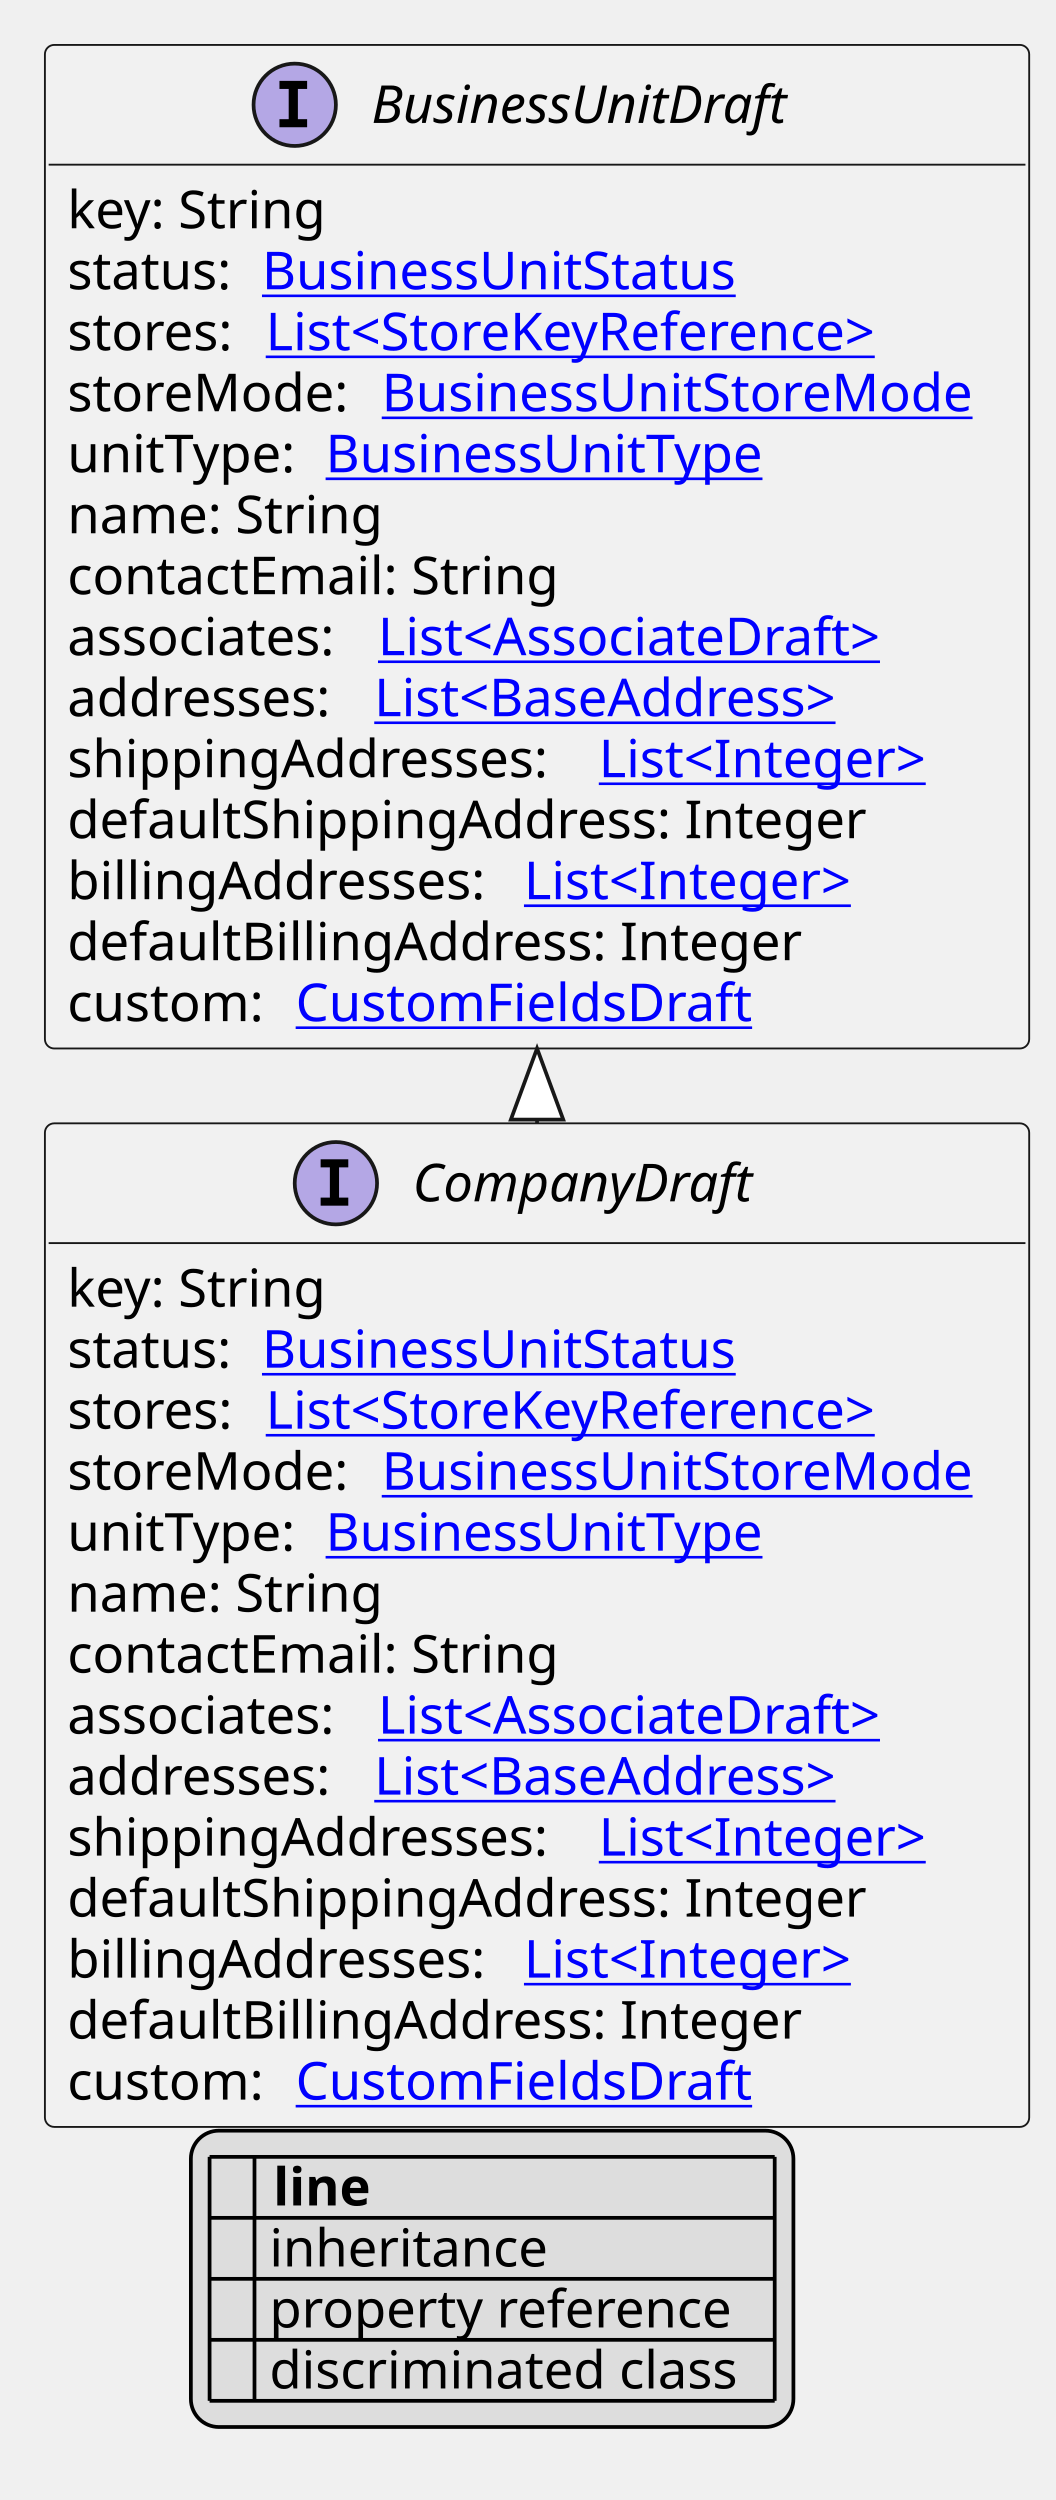
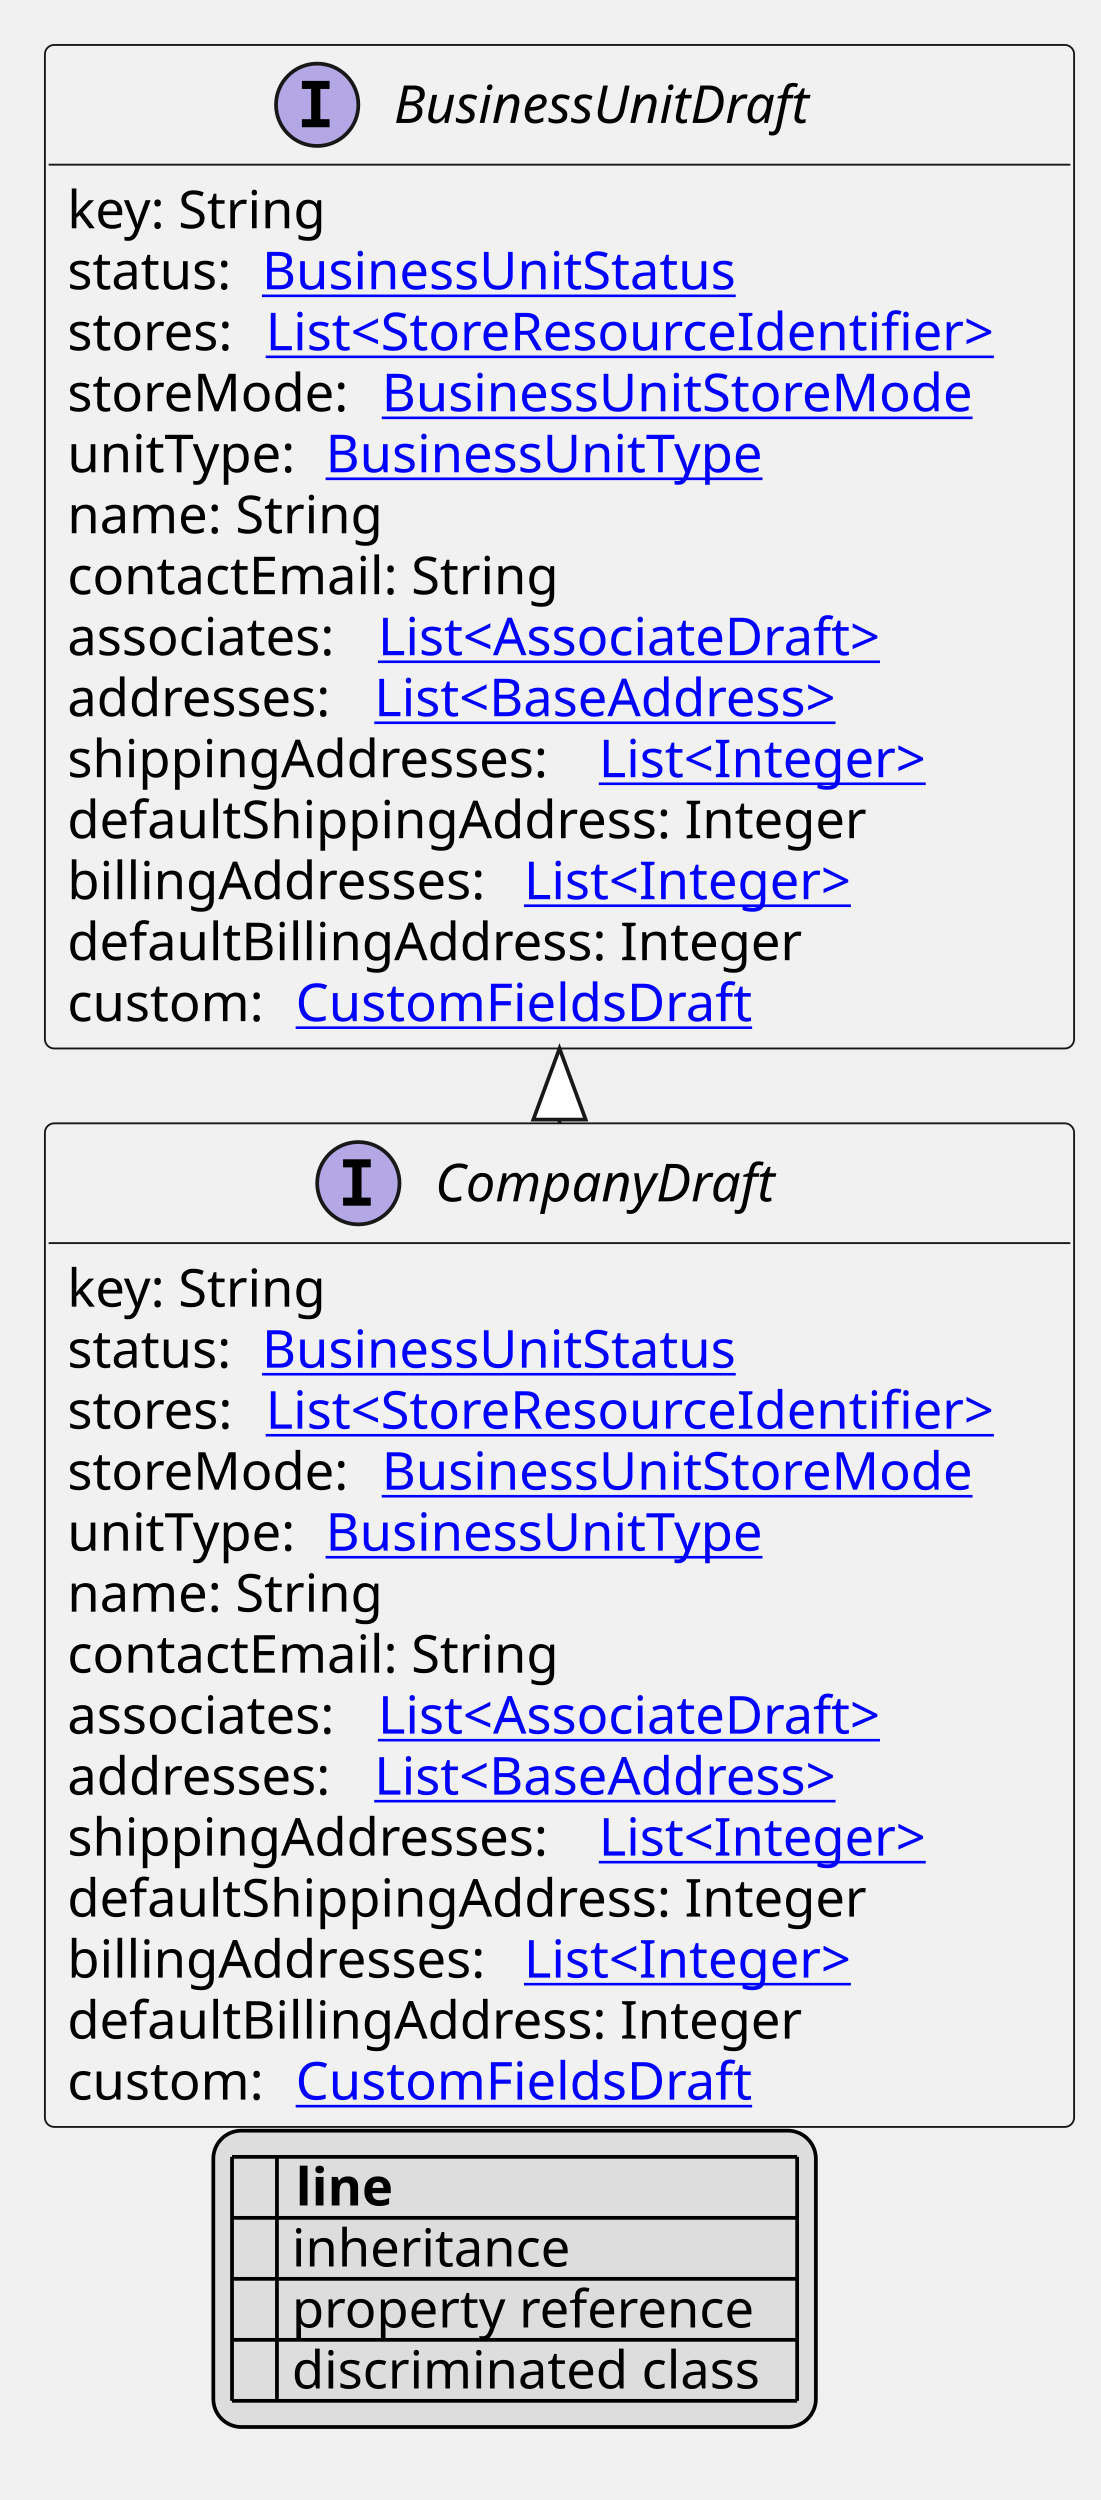
- <svg xmlns="http://www.w3.org/2000/svg" xmlns:xlink="http://www.w3.org/1999/xlink" contentStyleType="text/css" height="668px" preserveAspectRatio="none" style="width:282px;height:668px;background:#FFFFFF;" version="1.1" viewBox="0 0 282 668" width="282px" zoomAndPan="magnify">
+ <svg xmlns="http://www.w3.org/2000/svg" xmlns:xlink="http://www.w3.org/1999/xlink" contentStyleType="text/css" height="668px" preserveAspectRatio="none" style="width:294px;height:668px;background:#FFFFFF;" version="1.1" viewBox="0 0 294 668" width="294px" zoomAndPan="magnify">
  <defs>
-     <filter height="1" id="b1l1eirqxkw5de0" width="1" x="0" y="0">
+     <filter height="1" id="bcodkmiu2jjua0" width="1" x="0" y="0">
      <feFlood flood-color="#000000" result="flood" />
      <feComposite in="SourceGraphic" in2="flood" operator="over" />
    </filter>
-     <filter height="1" id="b1l1eirqxkw5de1" width="1" x="0" y="0">
+     <filter height="1" id="bcodkmiu2jjua1" width="1" x="0" y="0">
      <feFlood flood-color="#008000" result="flood" />
      <feComposite in="SourceGraphic" in2="flood" operator="over" />
    </filter>
-     <filter height="1" id="b1l1eirqxkw5de2" width="1" x="0" y="0">
+     <filter height="1" id="bcodkmiu2jjua2" width="1" x="0" y="0">
      <feFlood flood-color="#0000FF" result="flood" />
      <feComposite in="SourceGraphic" in2="flood" operator="over" />
    </filter>
  </defs>
  <g>
    <a href="CompanyDraft.svg" target="_top" title="CompanyDraft.svg" xlink:actuate="onRequest" xlink:href="CompanyDraft.svg" xlink:show="new" xlink:title="CompanyDraft.svg" xlink:type="simple">
      <g id="elem_CompanyDraft">
-         <rect codeLine="10" fill="#F1F1F1" height="268.156" id="CompanyDraft" rx="2.5" ry="2.5" style="stroke:#181818;stroke-width:0.5;" width="263" x="12" y="300.156" />
-         <ellipse cx="89.75" cy="316.156" fill="#B4A7E5" rx="11" ry="11" style="stroke:#181818;stroke-width:1.0;" />
-         <path d="M85.672,311.922 L85.672,309.766 L93.062,309.766 L93.062,311.922 L90.594,311.922 L90.594,320 L93.062,320 L93.062,322.156 L85.672,322.156 L85.672,320 L88.141,320 L88.141,311.922 L85.672,311.922 Z " fill="#000000" />
-         <text fill="#000000" font-family="sans-serif" font-size="14" font-style="italic" lengthAdjust="spacing" textLength="99" x="110.25" y="321.003">CompanyDraft</text>
-         <line style="stroke:#181818;stroke-width:0.5;" x1="13" x2="274" y1="332.156" y2="332.156" />
+         <rect codeLine="10" fill="#F1F1F1" height="268.156" id="CompanyDraft" rx="2.5" ry="2.5" style="stroke:#181818;stroke-width:0.5;" width="275" x="12" y="300.156" />
+         <ellipse cx="95.75" cy="316.156" fill="#B4A7E5" rx="11" ry="11" style="stroke:#181818;stroke-width:1.0;" />
+         <path d="M91.672,311.922 L91.672,309.766 L99.062,309.766 L99.062,311.922 L96.594,311.922 L96.594,320 L99.062,320 L99.062,322.156 L91.672,322.156 L91.672,320 L94.141,320 L94.141,311.922 L91.672,311.922 Z " fill="#000000" />
+         <text fill="#000000" font-family="sans-serif" font-size="14" font-style="italic" lengthAdjust="spacing" textLength="99" x="116.25" y="321.003">CompanyDraft</text>
+         <line style="stroke:#181818;stroke-width:0.5;" x1="13" x2="286" y1="332.156" y2="332.156" />
        <text fill="#000000" font-family="sans-serif" font-size="14" lengthAdjust="spacing" textLength="73" x="18" y="349.151">key: String</text>
        <text fill="#000000" font-family="sans-serif" font-size="14" lengthAdjust="spacing" textLength="48" x="18" y="365.448">status:</text>
        <a href="BusinessUnitStatus.svg" target="_top" title="BusinessUnitStatus.svg" xlink:actuate="onRequest" xlink:href="BusinessUnitStatus.svg" xlink:show="new" xlink:title="BusinessUnitStatus.svg" xlink:type="simple">
          <text fill="#0000FF" font-family="sans-serif" font-size="14" lengthAdjust="spacing" text-decoration="underline" textLength="135" x="70" y="365.448">BusinessUnitStatus</text>
        </a>
        <text fill="#000000" font-family="sans-serif" font-size="14" lengthAdjust="spacing" textLength="49" x="18" y="381.745">stores:</text>
-         <a href="StoreKeyReference.svg" target="_top" title="StoreKeyReference.svg" xlink:actuate="onRequest" xlink:href="StoreKeyReference.svg" xlink:show="new" xlink:title="StoreKeyReference.svg" xlink:type="simple">
-           <text fill="#0000FF" font-family="sans-serif" font-size="14" lengthAdjust="spacing" text-decoration="underline" textLength="181" x="71" y="381.745">List&lt;StoreKeyReference&gt;</text>
+         <a href="StoreResourceIdentifier.svg" target="_top" title="StoreResourceIdentifier.svg" xlink:actuate="onRequest" xlink:href="StoreResourceIdentifier.svg" xlink:show="new" xlink:title="StoreResourceIdentifier.svg" xlink:type="simple">
+           <text fill="#0000FF" font-family="sans-serif" font-size="14" lengthAdjust="spacing" text-decoration="underline" textLength="210" x="71" y="381.745">List&lt;StoreResourceIdentifier&gt;</text>
        </a>
        <text fill="#000000" font-family="sans-serif" font-size="14" lengthAdjust="spacing" textLength="80" x="18" y="398.042">storeMode:</text>
        <a href="BusinessUnitStoreMode.svg" target="_top" title="BusinessUnitStoreMode.svg" xlink:actuate="onRequest" xlink:href="BusinessUnitStoreMode.svg" xlink:show="new" xlink:title="BusinessUnitStoreMode.svg" xlink:type="simple">
          <text fill="#0000FF" font-family="sans-serif" font-size="14" lengthAdjust="spacing" text-decoration="underline" textLength="167" x="102" y="398.042">BusinessUnitStoreMode</text>
        </a>
        <text fill="#000000" font-family="sans-serif" font-size="14" lengthAdjust="spacing" textLength="65" x="18" y="414.339">unitType:</text>
        <a href="BusinessUnitType.svg" target="_top" title="BusinessUnitType.svg" xlink:actuate="onRequest" xlink:href="BusinessUnitType.svg" xlink:show="new" xlink:title="BusinessUnitType.svg" xlink:type="simple">
          <text fill="#0000FF" font-family="sans-serif" font-size="14" lengthAdjust="spacing" text-decoration="underline" textLength="125" x="87" y="414.339">BusinessUnitType</text>
        </a>
        <text fill="#000000" font-family="sans-serif" font-size="14" lengthAdjust="spacing" textLength="88" x="18" y="430.636">name: String</text>
        <text fill="#000000" font-family="sans-serif" font-size="14" lengthAdjust="spacing" textLength="137" x="18" y="446.933">contactEmail: String</text>
        <text fill="#000000" font-family="sans-serif" font-size="14" lengthAdjust="spacing" textLength="79" x="18" y="463.229">associates:</text>
        <a href="AssociateDraft.svg" target="_top" title="AssociateDraft.svg" xlink:actuate="onRequest" xlink:href="AssociateDraft.svg" xlink:show="new" xlink:title="AssociateDraft.svg" xlink:type="simple">
          <text fill="#0000FF" font-family="sans-serif" font-size="14" lengthAdjust="spacing" text-decoration="underline" textLength="147" x="101" y="463.229">List&lt;AssociateDraft&gt;</text>
        </a>
        <text fill="#000000" font-family="sans-serif" font-size="14" lengthAdjust="spacing" textLength="78" x="18" y="479.526">addresses:</text>
        <a href="BaseAddress.svg" target="_top" title="BaseAddress.svg" xlink:actuate="onRequest" xlink:href="BaseAddress.svg" xlink:show="new" xlink:title="BaseAddress.svg" xlink:type="simple">
          <text fill="#0000FF" font-family="sans-serif" font-size="14" lengthAdjust="spacing" text-decoration="underline" textLength="139" x="100" y="479.526">List&lt;BaseAddress&gt;</text>
        </a>
        <text fill="#000000" font-family="sans-serif" font-size="14" lengthAdjust="spacing" textLength="138" x="18" y="495.823">shippingAddresses:</text>
        <a href="Integer.svg" target="_top" title="Integer.svg" xlink:actuate="onRequest" xlink:href="Integer.svg" xlink:show="new" xlink:title="Integer.svg" xlink:type="simple">
          <text fill="#0000FF" font-family="sans-serif" font-size="14" lengthAdjust="spacing" text-decoration="underline" textLength="96" x="160" y="495.823">List&lt;Integer&gt;</text>
        </a>
        <text fill="#000000" font-family="sans-serif" font-size="14" lengthAdjust="spacing" textLength="222" x="18" y="512.12">defaultShippingAddress: Integer</text>
        <text fill="#000000" font-family="sans-serif" font-size="14" lengthAdjust="spacing" textLength="118" x="18" y="528.417">billingAddresses:</text>
        <a href="Integer.svg" target="_top" title="Integer.svg" xlink:actuate="onRequest" xlink:href="Integer.svg" xlink:show="new" xlink:title="Integer.svg" xlink:type="simple">
          <text fill="#0000FF" font-family="sans-serif" font-size="14" lengthAdjust="spacing" text-decoration="underline" textLength="96" x="140" y="528.417">List&lt;Integer&gt;</text>
        </a>
        <text fill="#000000" font-family="sans-serif" font-size="14" lengthAdjust="spacing" textLength="202" x="18" y="544.714">defaultBillingAddress: Integer</text>
        <text fill="#000000" font-family="sans-serif" font-size="14" lengthAdjust="spacing" textLength="57" x="18" y="561.011">custom:</text>
        <a href="CustomFieldsDraft.svg" target="_top" title="CustomFieldsDraft.svg" xlink:actuate="onRequest" xlink:href="CustomFieldsDraft.svg" xlink:show="new" xlink:title="CustomFieldsDraft.svg" xlink:type="simple">
          <text fill="#0000FF" font-family="sans-serif" font-size="14" lengthAdjust="spacing" text-decoration="underline" textLength="127" x="79" y="561.011">CustomFieldsDraft</text>
        </a>
      </g>
    </a>
    <a href="BusinessUnitDraft.svg" target="_top" title="BusinessUnitDraft.svg" xlink:actuate="onRequest" xlink:href="BusinessUnitDraft.svg" xlink:show="new" xlink:title="BusinessUnitDraft.svg" xlink:type="simple">
      <g id="elem_BusinessUnitDraft">
-         <rect codeLine="26" fill="#F1F1F1" height="268.156" id="BusinessUnitDraft" rx="2.5" ry="2.5" style="stroke:#181818;stroke-width:0.5;" width="263" x="12" y="12" />
-         <ellipse cx="78.75" cy="28" fill="#B4A7E5" rx="11" ry="11" style="stroke:#181818;stroke-width:1.0;" />
-         <path d="M74.672,23.766 L74.672,21.609 L82.062,21.609 L82.062,23.766 L79.594,23.766 L79.594,31.844 L82.062,31.844 L82.062,34 L74.672,34 L74.672,31.844 L77.141,31.844 L77.141,23.766 L74.672,23.766 Z " fill="#000000" />
-         <text fill="#000000" font-family="sans-serif" font-size="14" font-style="italic" lengthAdjust="spacing" textLength="121" x="99.25" y="32.847">BusinessUnitDraft</text>
-         <line style="stroke:#181818;stroke-width:0.5;" x1="13" x2="274" y1="44" y2="44" />
+         <rect codeLine="26" fill="#F1F1F1" height="268.156" id="BusinessUnitDraft" rx="2.5" ry="2.5" style="stroke:#181818;stroke-width:0.5;" width="275" x="12" y="12" />
+         <ellipse cx="84.75" cy="28" fill="#B4A7E5" rx="11" ry="11" style="stroke:#181818;stroke-width:1.0;" />
+         <path d="M80.672,23.766 L80.672,21.609 L88.062,21.609 L88.062,23.766 L85.594,23.766 L85.594,31.844 L88.062,31.844 L88.062,34 L80.672,34 L80.672,31.844 L83.141,31.844 L83.141,23.766 L80.672,23.766 Z " fill="#000000" />
+         <text fill="#000000" font-family="sans-serif" font-size="14" font-style="italic" lengthAdjust="spacing" textLength="121" x="105.25" y="32.847">BusinessUnitDraft</text>
+         <line style="stroke:#181818;stroke-width:0.5;" x1="13" x2="286" y1="44" y2="44" />
        <text fill="#000000" font-family="sans-serif" font-size="14" lengthAdjust="spacing" textLength="73" x="18" y="60.995">key: String</text>
        <text fill="#000000" font-family="sans-serif" font-size="14" lengthAdjust="spacing" textLength="48" x="18" y="77.292">status:</text>
        <a href="BusinessUnitStatus.svg" target="_top" title="BusinessUnitStatus.svg" xlink:actuate="onRequest" xlink:href="BusinessUnitStatus.svg" xlink:show="new" xlink:title="BusinessUnitStatus.svg" xlink:type="simple">
          <text fill="#0000FF" font-family="sans-serif" font-size="14" lengthAdjust="spacing" text-decoration="underline" textLength="135" x="70" y="77.292">BusinessUnitStatus</text>
        </a>
        <text fill="#000000" font-family="sans-serif" font-size="14" lengthAdjust="spacing" textLength="49" x="18" y="93.589">stores:</text>
-         <a href="StoreKeyReference.svg" target="_top" title="StoreKeyReference.svg" xlink:actuate="onRequest" xlink:href="StoreKeyReference.svg" xlink:show="new" xlink:title="StoreKeyReference.svg" xlink:type="simple">
-           <text fill="#0000FF" font-family="sans-serif" font-size="14" lengthAdjust="spacing" text-decoration="underline" textLength="181" x="71" y="93.589">List&lt;StoreKeyReference&gt;</text>
+         <a href="StoreResourceIdentifier.svg" target="_top" title="StoreResourceIdentifier.svg" xlink:actuate="onRequest" xlink:href="StoreResourceIdentifier.svg" xlink:show="new" xlink:title="StoreResourceIdentifier.svg" xlink:type="simple">
+           <text fill="#0000FF" font-family="sans-serif" font-size="14" lengthAdjust="spacing" text-decoration="underline" textLength="210" x="71" y="93.589">List&lt;StoreResourceIdentifier&gt;</text>
        </a>
        <text fill="#000000" font-family="sans-serif" font-size="14" lengthAdjust="spacing" textLength="80" x="18" y="109.886">storeMode:</text>
        <a href="BusinessUnitStoreMode.svg" target="_top" title="BusinessUnitStoreMode.svg" xlink:actuate="onRequest" xlink:href="BusinessUnitStoreMode.svg" xlink:show="new" xlink:title="BusinessUnitStoreMode.svg" xlink:type="simple">
          <text fill="#0000FF" font-family="sans-serif" font-size="14" lengthAdjust="spacing" text-decoration="underline" textLength="167" x="102" y="109.886">BusinessUnitStoreMode</text>
        </a>
        <text fill="#000000" font-family="sans-serif" font-size="14" lengthAdjust="spacing" textLength="65" x="18" y="126.183">unitType:</text>
        <a href="BusinessUnitType.svg" target="_top" title="BusinessUnitType.svg" xlink:actuate="onRequest" xlink:href="BusinessUnitType.svg" xlink:show="new" xlink:title="BusinessUnitType.svg" xlink:type="simple">
          <text fill="#0000FF" font-family="sans-serif" font-size="14" lengthAdjust="spacing" text-decoration="underline" textLength="125" x="87" y="126.183">BusinessUnitType</text>
        </a>
        <text fill="#000000" font-family="sans-serif" font-size="14" lengthAdjust="spacing" textLength="88" x="18" y="142.48">name: String</text>
        <text fill="#000000" font-family="sans-serif" font-size="14" lengthAdjust="spacing" textLength="137" x="18" y="158.776">contactEmail: String</text>
        <text fill="#000000" font-family="sans-serif" font-size="14" lengthAdjust="spacing" textLength="79" x="18" y="175.073">associates:</text>
        <a href="AssociateDraft.svg" target="_top" title="AssociateDraft.svg" xlink:actuate="onRequest" xlink:href="AssociateDraft.svg" xlink:show="new" xlink:title="AssociateDraft.svg" xlink:type="simple">
          <text fill="#0000FF" font-family="sans-serif" font-size="14" lengthAdjust="spacing" text-decoration="underline" textLength="147" x="101" y="175.073">List&lt;AssociateDraft&gt;</text>
        </a>
        <text fill="#000000" font-family="sans-serif" font-size="14" lengthAdjust="spacing" textLength="78" x="18" y="191.37">addresses:</text>
        <a href="BaseAddress.svg" target="_top" title="BaseAddress.svg" xlink:actuate="onRequest" xlink:href="BaseAddress.svg" xlink:show="new" xlink:title="BaseAddress.svg" xlink:type="simple">
          <text fill="#0000FF" font-family="sans-serif" font-size="14" lengthAdjust="spacing" text-decoration="underline" textLength="139" x="100" y="191.37">List&lt;BaseAddress&gt;</text>
        </a>
        <text fill="#000000" font-family="sans-serif" font-size="14" lengthAdjust="spacing" textLength="138" x="18" y="207.667">shippingAddresses:</text>
        <a href="Integer.svg" target="_top" title="Integer.svg" xlink:actuate="onRequest" xlink:href="Integer.svg" xlink:show="new" xlink:title="Integer.svg" xlink:type="simple">
          <text fill="#0000FF" font-family="sans-serif" font-size="14" lengthAdjust="spacing" text-decoration="underline" textLength="96" x="160" y="207.667">List&lt;Integer&gt;</text>
        </a>
        <text fill="#000000" font-family="sans-serif" font-size="14" lengthAdjust="spacing" textLength="222" x="18" y="223.964">defaultShippingAddress: Integer</text>
        <text fill="#000000" font-family="sans-serif" font-size="14" lengthAdjust="spacing" textLength="118" x="18" y="240.261">billingAddresses:</text>
        <a href="Integer.svg" target="_top" title="Integer.svg" xlink:actuate="onRequest" xlink:href="Integer.svg" xlink:show="new" xlink:title="Integer.svg" xlink:type="simple">
          <text fill="#0000FF" font-family="sans-serif" font-size="14" lengthAdjust="spacing" text-decoration="underline" textLength="96" x="140" y="240.261">List&lt;Integer&gt;</text>
        </a>
        <text fill="#000000" font-family="sans-serif" font-size="14" lengthAdjust="spacing" textLength="202" x="18" y="256.558">defaultBillingAddress: Integer</text>
        <text fill="#000000" font-family="sans-serif" font-size="14" lengthAdjust="spacing" textLength="57" x="18" y="272.854">custom:</text>
        <a href="CustomFieldsDraft.svg" target="_top" title="CustomFieldsDraft.svg" xlink:actuate="onRequest" xlink:href="CustomFieldsDraft.svg" xlink:show="new" xlink:title="CustomFieldsDraft.svg" xlink:type="simple">
          <text fill="#0000FF" font-family="sans-serif" font-size="14" lengthAdjust="spacing" text-decoration="underline" textLength="127" x="79" y="272.854">CustomFieldsDraft</text>
        </a>
      </g>
    </a>
-     <line style="stroke:#181818;stroke-width:1.0;" x1="143.5" x2="143.5" y1="280.156" y2="300.156" />
-     <polygon fill="#FFFFFF" points="143.5,280.156,136.5,299.156,150.5,299.156,143.5,280.156" style="stroke:#181818;stroke-width:1.0;" />
-     <rect fill="#DDDDDD" height="79.188" id="_legend" rx="7.5" ry="7.5" style="stroke:#000000;stroke-width:1.0;" width="161" x="51" y="569.312" />
-     <text fill="#000000" font-family="sans-serif" font-size="14" font-weight="bold" lengthAdjust="spacing" textLength="5" x="56" y="589.308"> </text>
-     <text fill="#000000" font-family="sans-serif" font-size="14" font-weight="bold" lengthAdjust="spacing" textLength="28" x="73" y="589.308">line</text>
-     <text fill="#000000" filter="url(#b1l1eirqxkw5de0)" font-family="sans-serif" font-size="14" lengthAdjust="spacing" textLength="12" x="56" y="605.605">   </text>
-     <text fill="#000000" font-family="sans-serif" font-size="14" lengthAdjust="spacing" textLength="77" x="72" y="605.605">inheritance</text>
-     <text fill="#000000" filter="url(#b1l1eirqxkw5de1)" font-family="sans-serif" font-size="14" lengthAdjust="spacing" textLength="12" x="56" y="621.901">   </text>
-     <text fill="#000000" font-family="sans-serif" font-size="14" lengthAdjust="spacing" textLength="129" x="72" y="621.901">property reference</text>
-     <text fill="#000000" filter="url(#b1l1eirqxkw5de2)" font-family="sans-serif" font-size="14" lengthAdjust="spacing" textLength="12" x="56" y="638.198">   </text>
-     <text fill="#000000" font-family="sans-serif" font-size="14" lengthAdjust="spacing" textLength="131" x="72" y="638.198">discriminated class</text>
-     <line style="stroke:#000000;stroke-width:1.0;" x1="56" x2="207" y1="576.312" y2="576.312" />
-     <line style="stroke:#000000;stroke-width:1.0;" x1="56" x2="207" y1="592.609" y2="592.609" />
-     <line style="stroke:#000000;stroke-width:1.0;" x1="56" x2="207" y1="608.906" y2="608.906" />
-     <line style="stroke:#000000;stroke-width:1.0;" x1="56" x2="207" y1="625.203" y2="625.203" />
-     <line style="stroke:#000000;stroke-width:1.0;" x1="56" x2="207" y1="641.5" y2="641.5" />
-     <line style="stroke:#000000;stroke-width:1.0;" x1="56" x2="56" y1="576.312" y2="641.5" />
-     <line style="stroke:#000000;stroke-width:1.0;" x1="68" x2="68" y1="576.312" y2="641.5" />
-     <line style="stroke:#000000;stroke-width:1.0;" x1="207" x2="207" y1="576.312" y2="641.5" />
+     <line style="stroke:#181818;stroke-width:1.0;" x1="149.5" x2="149.5" y1="280.156" y2="300.156" />
+     <polygon fill="#FFFFFF" points="149.5,280.156,142.5,299.156,156.5,299.156,149.5,280.156" style="stroke:#181818;stroke-width:1.0;" />
+     <rect fill="#DDDDDD" height="79.188" id="_legend" rx="7.5" ry="7.5" style="stroke:#000000;stroke-width:1.0;" width="161" x="57" y="569.312" />
+     <text fill="#000000" font-family="sans-serif" font-size="14" font-weight="bold" lengthAdjust="spacing" textLength="5" x="62" y="589.308"> </text>
+     <text fill="#000000" font-family="sans-serif" font-size="14" font-weight="bold" lengthAdjust="spacing" textLength="28" x="79" y="589.308">line</text>
+     <text fill="#000000" filter="url(#bcodkmiu2jjua0)" font-family="sans-serif" font-size="14" lengthAdjust="spacing" textLength="12" x="62" y="605.605">   </text>
+     <text fill="#000000" font-family="sans-serif" font-size="14" lengthAdjust="spacing" textLength="77" x="78" y="605.605">inheritance</text>
+     <text fill="#000000" filter="url(#bcodkmiu2jjua1)" font-family="sans-serif" font-size="14" lengthAdjust="spacing" textLength="12" x="62" y="621.901">   </text>
+     <text fill="#000000" font-family="sans-serif" font-size="14" lengthAdjust="spacing" textLength="129" x="78" y="621.901">property reference</text>
+     <text fill="#000000" filter="url(#bcodkmiu2jjua2)" font-family="sans-serif" font-size="14" lengthAdjust="spacing" textLength="12" x="62" y="638.198">   </text>
+     <text fill="#000000" font-family="sans-serif" font-size="14" lengthAdjust="spacing" textLength="131" x="78" y="638.198">discriminated class</text>
+     <line style="stroke:#000000;stroke-width:1.0;" x1="62" x2="213" y1="576.312" y2="576.312" />
+     <line style="stroke:#000000;stroke-width:1.0;" x1="62" x2="213" y1="592.609" y2="592.609" />
+     <line style="stroke:#000000;stroke-width:1.0;" x1="62" x2="213" y1="608.906" y2="608.906" />
+     <line style="stroke:#000000;stroke-width:1.0;" x1="62" x2="213" y1="625.203" y2="625.203" />
+     <line style="stroke:#000000;stroke-width:1.0;" x1="62" x2="213" y1="641.5" y2="641.5" />
+     <line style="stroke:#000000;stroke-width:1.0;" x1="62" x2="62" y1="576.312" y2="641.5" />
+     <line style="stroke:#000000;stroke-width:1.0;" x1="74" x2="74" y1="576.312" y2="641.5" />
+     <line style="stroke:#000000;stroke-width:1.0;" x1="213" x2="213" y1="576.312" y2="641.5" />
  </g>
</svg>
